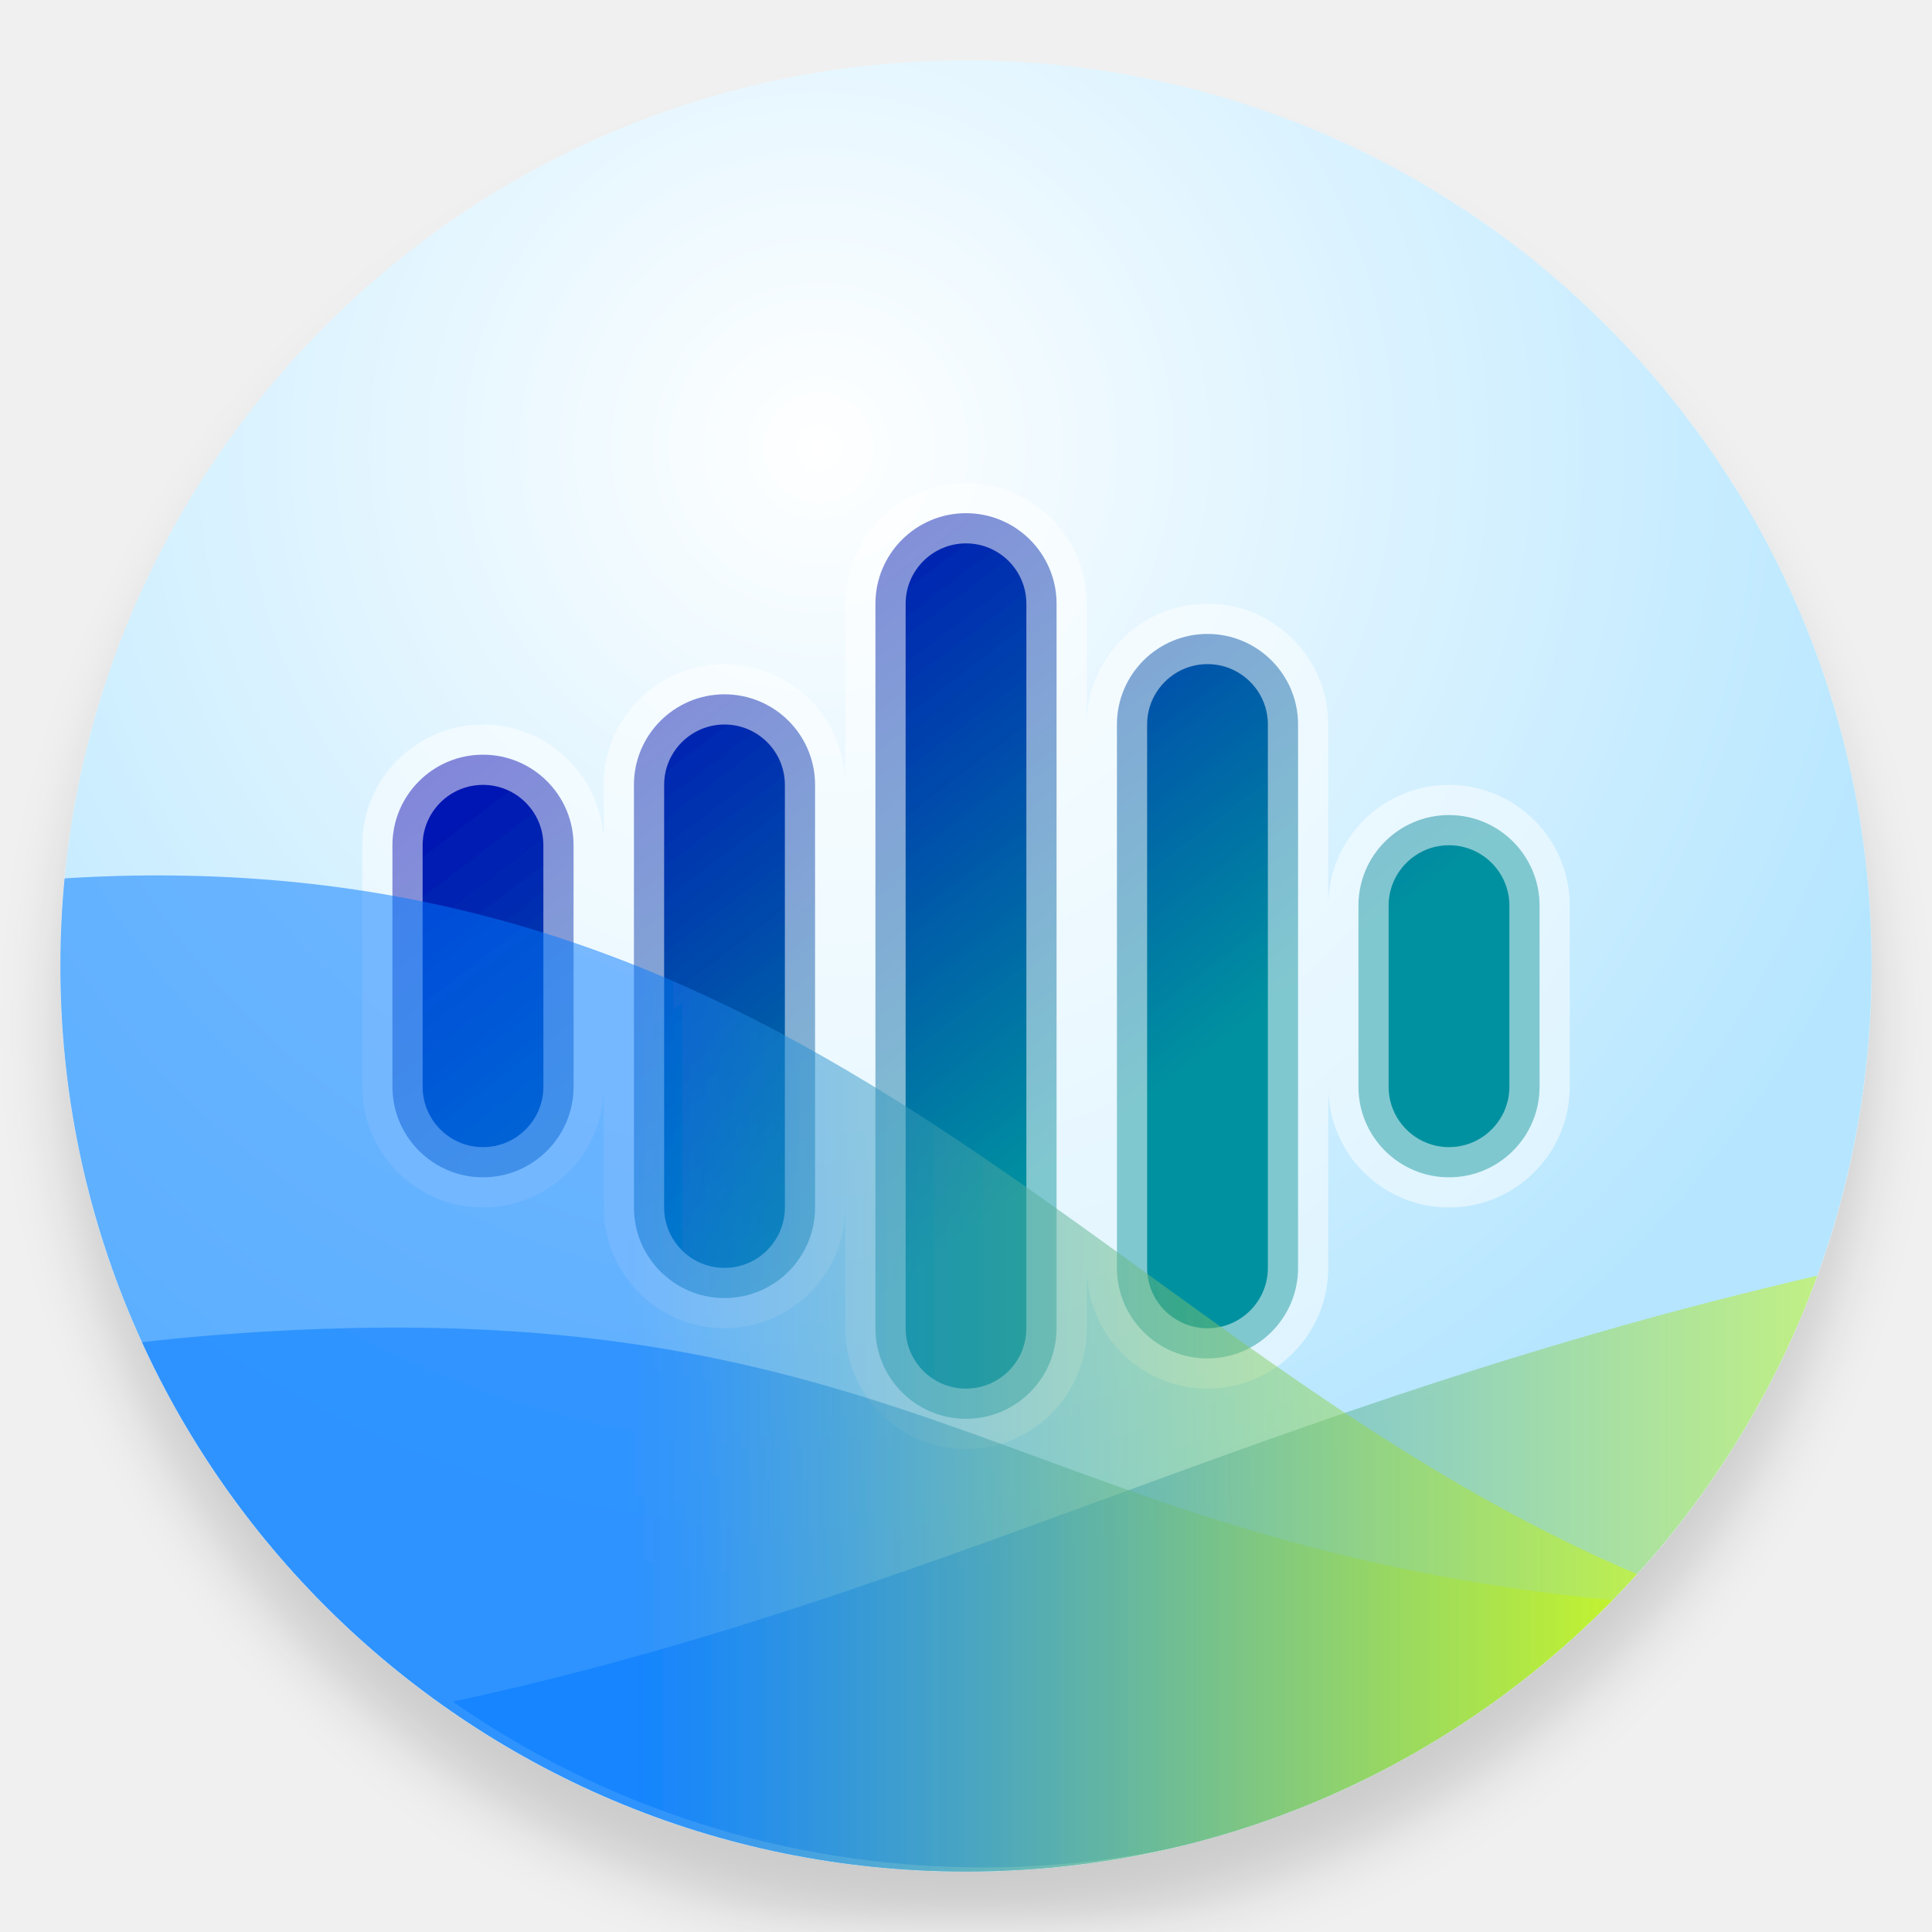
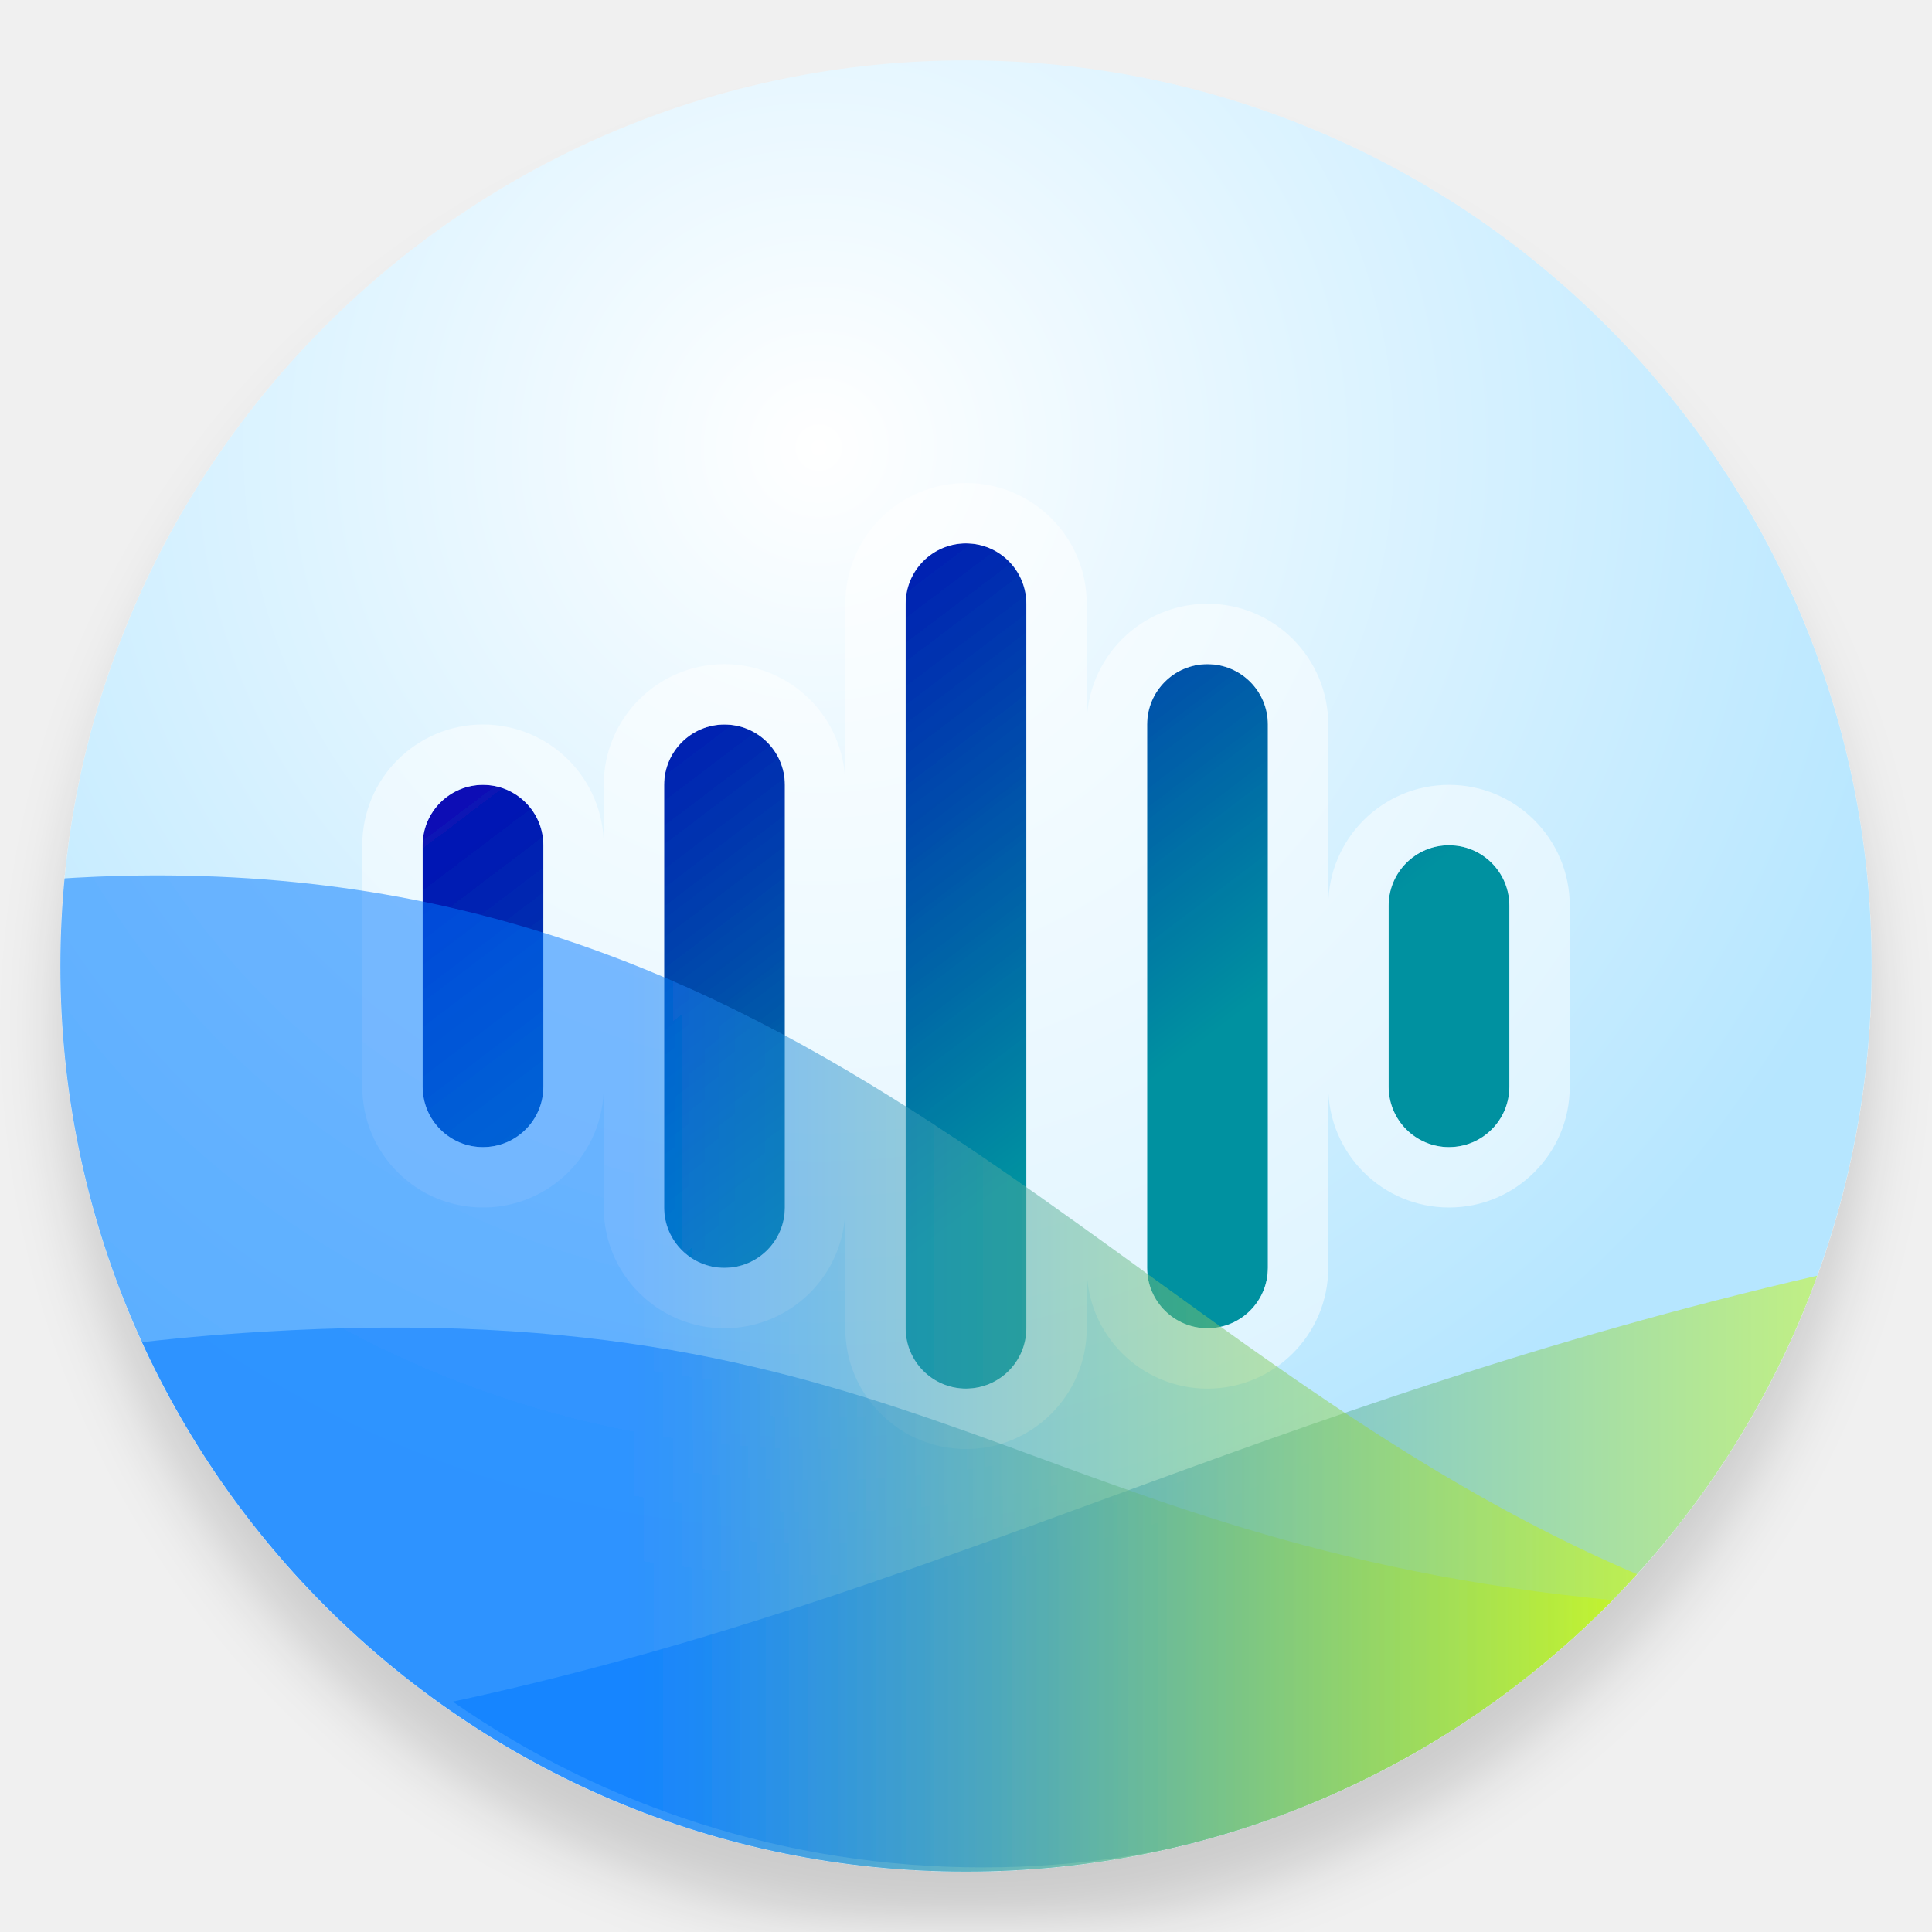
<svg xmlns="http://www.w3.org/2000/svg" xmlns:xlink="http://www.w3.org/1999/xlink" width="32" height="32" viewBox="0 0 32 32">
  <defs>
    <filter id="desktop-ai-assistant-a" width="126.7%" height="126.7%" x="-13.3%" y="-13.3%" filterUnits="objectBoundingBox">
      <feOffset dy="1" in="SourceAlpha" result="shadowOffsetOuter1" />
      <feGaussianBlur in="shadowOffsetOuter1" result="shadowBlurOuter1" stdDeviation=".5" />
      <feComposite in="shadowBlurOuter1" in2="SourceAlpha" operator="out" result="shadowBlurOuter1" />
      <feColorMatrix in="shadowBlurOuter1" result="shadowMatrixOuter1" values="0 0 0 0 0   0 0 0 0 0   0 0 0 0 0  0 0 0 0.15 0" />
      <feMerge>
        <feMergeNode in="shadowMatrixOuter1" />
        <feMergeNode in="SourceGraphic" />
      </feMerge>
    </filter>
    <radialGradient id="desktop-ai-assistant-c" cx="41.862%" cy="21.344%" r="63.627%" fx="41.862%" fy="21.344%">
      <stop offset="0%" stop-color="#FFF" />
      <stop offset="100%" stop-color="#B6E6FF" />
    </radialGradient>
    <circle id="desktop-ai-assistant-b" cx="15" cy="15" r="15" />
    <linearGradient id="desktop-ai-assistant-d" x1="0%" x2="50%" y1="28.525%" y2="80.247%">
      <stop offset="0%" stop-color="#0709B6" />
      <stop offset="100%" stop-color="#0091A0" />
    </linearGradient>
    <linearGradient id="desktop-ai-assistant-f" x1="100%" x2="37.123%" y1="100%" y2="100%">
      <stop offset="0%" stop-color="#D4FF00" />
      <stop offset="100%" stop-color="#07F" />
    </linearGradient>
    <linearGradient id="desktop-ai-assistant-g" x1="100%" x2="37.123%" y1="100%" y2="100%">
      <stop offset="0%" stop-color="#D4FF00" />
      <stop offset="100%" stop-color="#07F" />
    </linearGradient>
    <linearGradient id="desktop-ai-assistant-h" x1="100%" x2="37.123%" y1="100%" y2="100%">
      <stop offset="0%" stop-color="#D4FF00" />
      <stop offset="100%" stop-color="#07F" />
    </linearGradient>
  </defs>
  <g fill="none" fill-rule="evenodd" filter="url(#desktop-ai-assistant-a)" transform="translate(1 1)">
    <mask id="desktop-ai-assistant-e" fill="#fff">
      <use xlink:href="#desktop-ai-assistant-b" />
    </mask>
    <use fill="url(#desktop-ai-assistant-c)" xlink:href="#desktop-ai-assistant-b" />
-     <path fill="url(#desktop-ai-assistant-d)" stroke="#FFF" stroke-opacity=".5" d="M15,7.5 C15.828,7.5 16.5,8.172 16.5,9 L16.5,21 C16.5,21.828 15.828,22.5 15,22.5 C14.172,22.5 13.5,21.828 13.5,21 L13.5,9 C13.5,8.172 14.172,7.5 15,7.5 Z M19,9.5 C19.828,9.5 20.5,10.172 20.5,11 L20.5,20 C20.5,20.828 19.828,21.5 19,21.5 C18.172,21.5 17.5,20.828 17.5,20 L17.5,11 C17.5,10.172 18.172,9.5 19,9.5 Z M11,10.5 C11.828,10.5 12.5,11.172 12.5,12 L12.5,19 C12.5,19.828 11.828,20.5 11,20.5 C10.172,20.5 9.5,19.828 9.5,19 L9.5,12 C9.5,11.172 10.172,10.5 11,10.5 Z M7,11.5 C7.828,11.5 8.5,12.172 8.5,13 L8.5,17 C8.5,17.828 7.828,18.5 7,18.5 C6.172,18.5 5.5,17.828 5.5,17 L5.5,13 C5.5,12.172 6.172,11.5 7,11.5 Z M23,12.5 C23.828,12.5 24.5,13.172 24.5,14 L24.5,17 C24.5,17.828 23.828,18.5 23,18.5 C22.172,18.5 21.5,17.828 21.5,17 L21.5,14 C21.5,13.172 22.172,12.5 23,12.5 Z" mask="url(#desktop-ai-assistant-e)" />
+     <path fill="url(#desktop-ai-assistant-d)" d="M15,8 C15.552,8 16,8.448 16,9 L16,21 C16,21.552 15.552,22 15,22 C14.448,22 14,21.552 14,21 L14,9 C14,8.448 14.448,8 15,8 Z M19,10 C19.552,10 20,10.448 20,11 L20,20 C20,20.552 19.552,21 19,21 C18.448,21 18,20.552 18,20 L18,11 C18,10.448 18.448,10 19,10 Z M11,11 C11.552,11 12,11.448 12,12 L12,19 C12,19.552 11.552,20 11,20 C10.448,20 10,19.552 10,19 L10,12 C10,11.448 10.448,11 11,11 Z M7,12 C7.552,12 8,12.448 8,13 L8,17 C8,17.552 7.552,18 7,18 C6.448,18 6,17.552 6,17 L6,13 C6,12.448 6.448,12 7,12 Z M23,13 C23.552,13 24,13.448 24,14 L24,17 C24,17.552 23.552,18 23,18 C22.448,18 22,17.552 22,17 L22,14 C22,13.448 22.448,13 23,13 Z" mask="url(#desktop-ai-assistant-e)" />
+     <path fill="#FFF" fill-opacity=".5" fill-rule="nonzero" d="M15,7 C16.105,7 17,7.895 17,9 L17,11 C17,9.895 17.895,9 19,9 C20.105,9 21,9.895 21,11 L21,14 C21,12.895 21.895,12 23,12 C24.105,12 25,12.895 25,14 L25,17 C25,18.105 24.105,19 23,19 C21.895,19 21,18.105 21,17 L21,20 C21,21.105 20.105,22 19,22 C17.895,22 17,21.105 17,20 L17,21 C17,22.105 16.105,23 15,23 C13.895,23 13,22.105 13,21 L13,19 C13,20.105 12.105,21 11,21 C9.895,21 9,20.105 9,19 L9,17 C9,18.105 8.105,19 7,19 C5.895,19 5,18.105 5,17 L5,13 C5,11.895 5.895,11 7,11 C8.105,11 9,11.895 9,13 L9,12 C9,10.895 9.895,10 11,10 C12.105,10 13,10.895 13,12 L13,9 C13,7.895 13.895,7 15,7 Z M15,8 C14.448,8 14,8.448 14,9 L14,21 C14,21.552 14.448,22 15,22 L15.117,21.993 C15.576,21.94 15.94,21.576 15.993,21.117 L16,21 L16,9 C16,8.487 15.614,8.064 15.117,8.007 L15,8 Z M19,10 C18.448,10 18,10.448 18,11 L18,20 C18,20.552 18.448,21 19,21 L19.117,20.993 C19.576,20.94 19.94,20.576 19.993,20.117 L20,20 L20,11 C20,10.487 19.614,10.064 19.117,10.007 L19,10 Z M11,11 C10.448,11 10,11.448 10,12 L10,19 C10,19.552 10.448,20 11,20 L11.117,19.993 C11.576,19.94 11.94,19.576 11.993,19.117 L12,19 L12,12 C12,11.487 11.614,11.064 11.117,11.007 L11,11 Z M7,12 C6.448,12 6,12.448 6,13 L6,17 C6,17.552 6.448,18 7,18 L7.117,17.993 C7.576,17.94 7.94,17.576 7.993,17.117 L8,17 L8,13 C8,12.487 7.614,12.064 7.117,12.007 L7,12 Z M23,13 C22.448,13 22,13.448 22,14 L22,17 C22,17.552 22.448,18 23,18 L23.117,17.993 C23.576,17.94 23.94,17.576 23.993,17.117 L24,17 L24,14 C24,13.487 23.614,13.064 23.117,13.007 L23,13 Z" mask="url(#desktop-ai-assistant-e)" />
    <path fill="url(#desktop-ai-assistant-f)" fill-opacity=".5" d="M29.669,20.001 C27.476,25.803 21.86,29.93 15.279,29.93 C12.015,29.93 8.989,28.916 6.5,27.185 C14.456,25.475 19.877,22.265 29.105,20.128 Z" mask="url(#desktop-ai-assistant-e)" />
    <path fill="url(#desktop-ai-assistant-g)" fill-opacity=".5" d="M3.317,21.06 C14.338,20.384 16.096,24.734 26.261,25.552 C23.468,28.522 19.506,30.375 15.113,30.375 C8.871,30.375 3.499,26.632 1.103,21.26 C1.807,21.174 2.544,21.107 3.317,21.06 Z" mask="url(#desktop-ai-assistant-e)" />
    <path fill="url(#desktop-ai-assistant-h)" fill-opacity=".5" d="M0.974,13.508 C12.862,13.201 17.545,21.516 26.314,25.158 C23.5,28.284 19.418,30.25 14.875,30.25 C6.384,30.25 -0.5,23.38 -0.5,14.906 C-0.5,14.462 -0.481,14.022 -0.444,13.587 C0.018,13.547 0.49,13.521 0.974,13.508 Z" mask="url(#desktop-ai-assistant-e)" />
  </g>
</svg>
